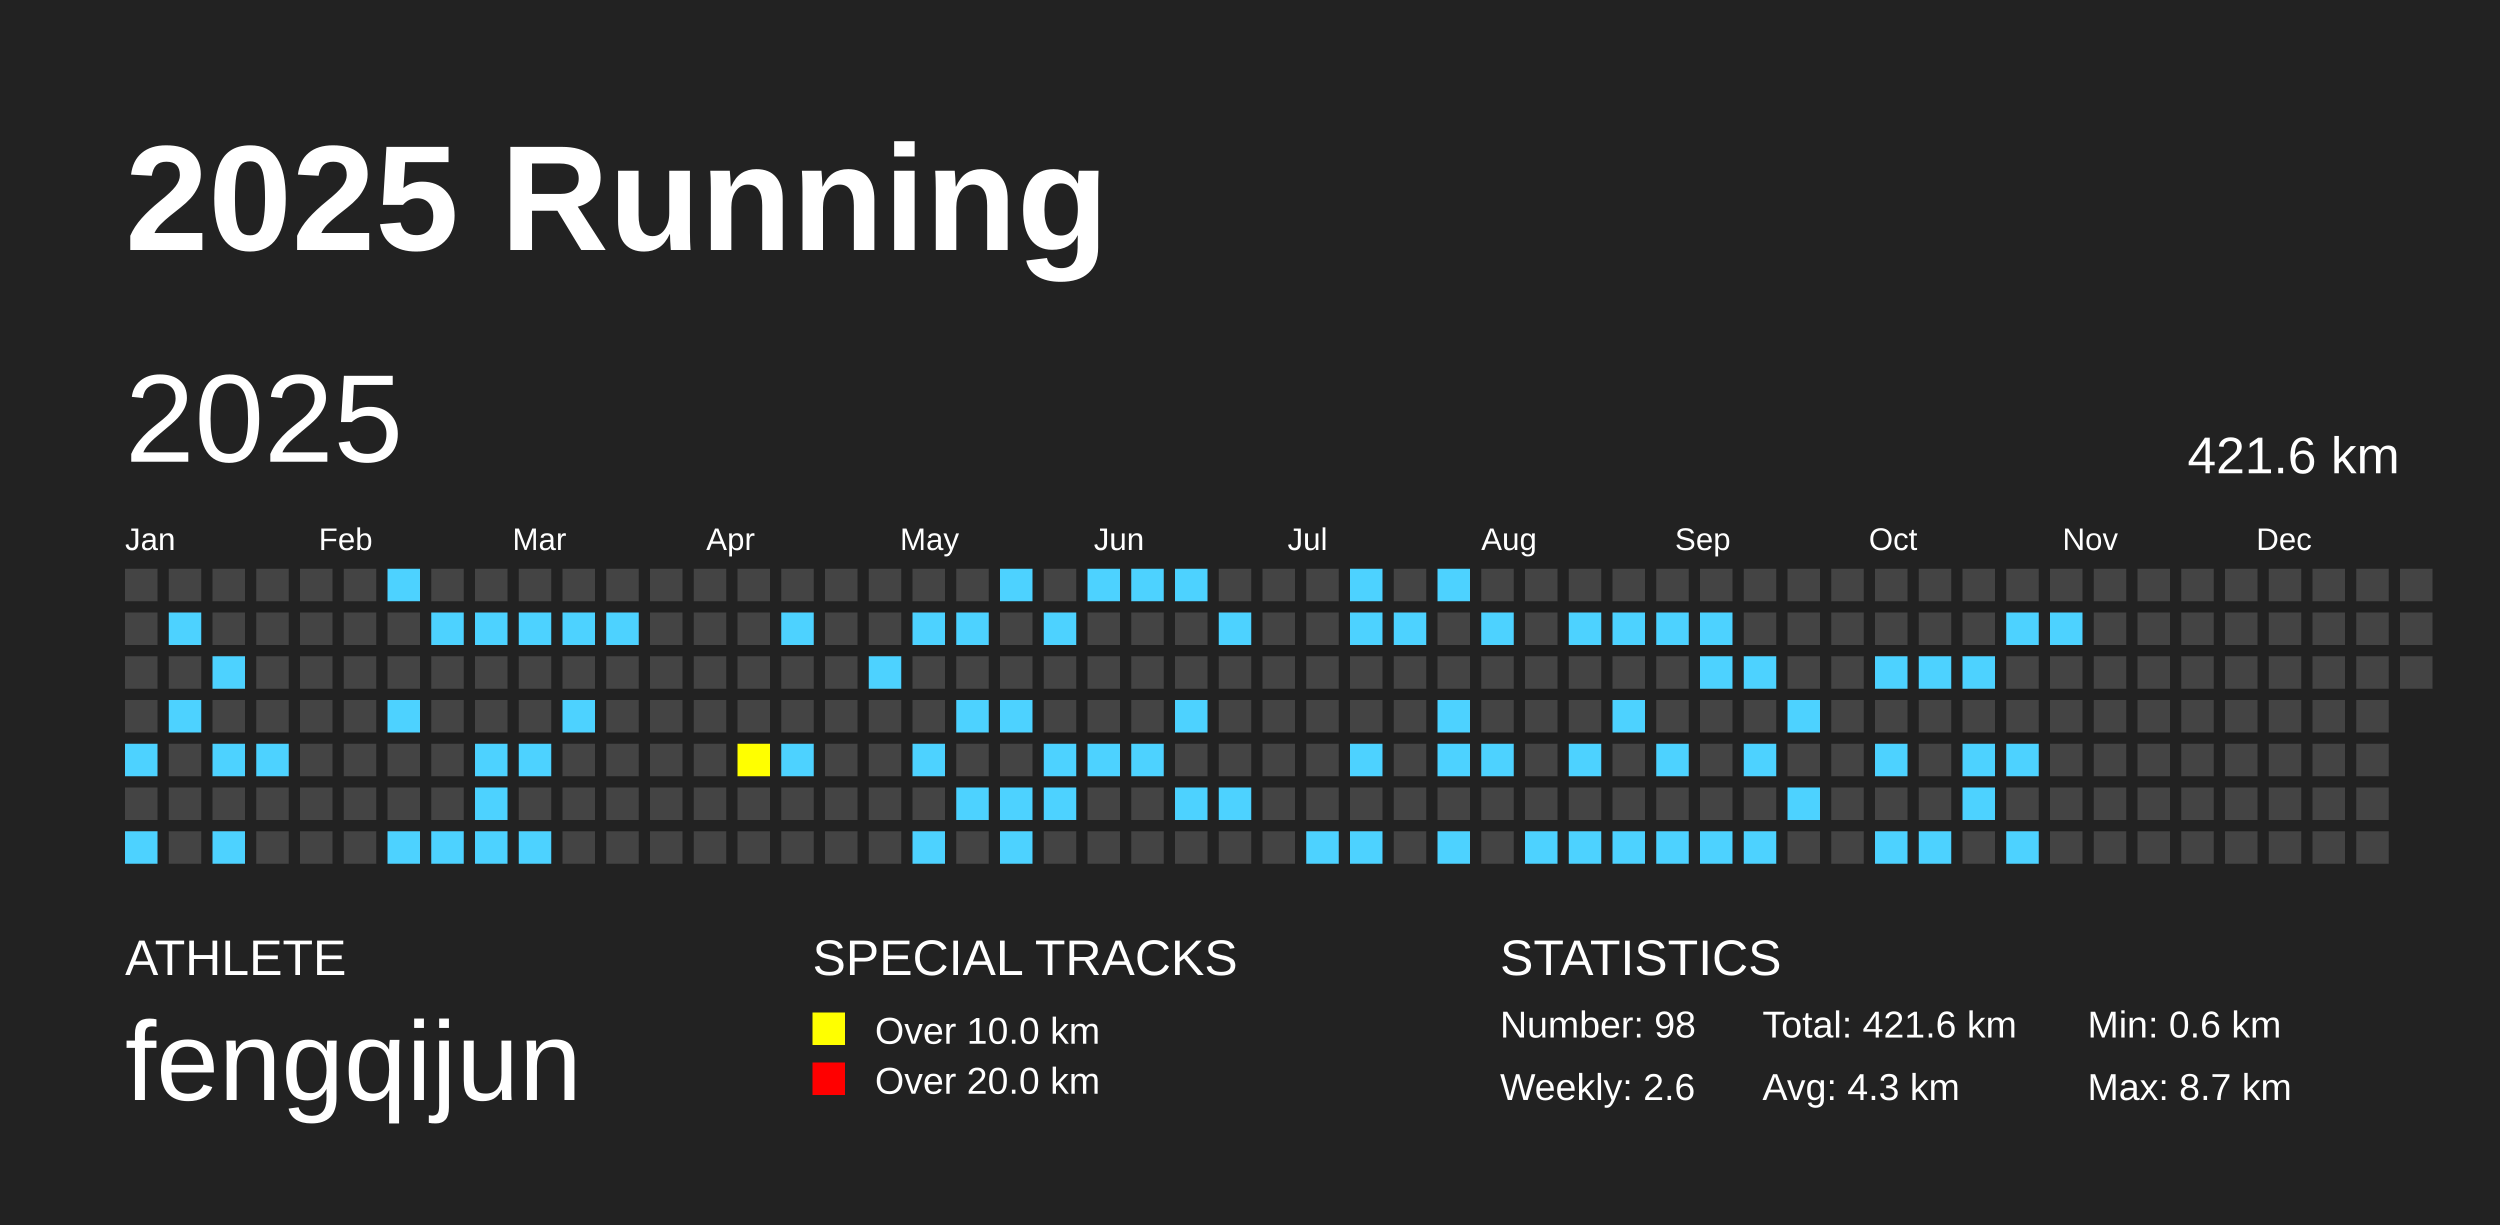
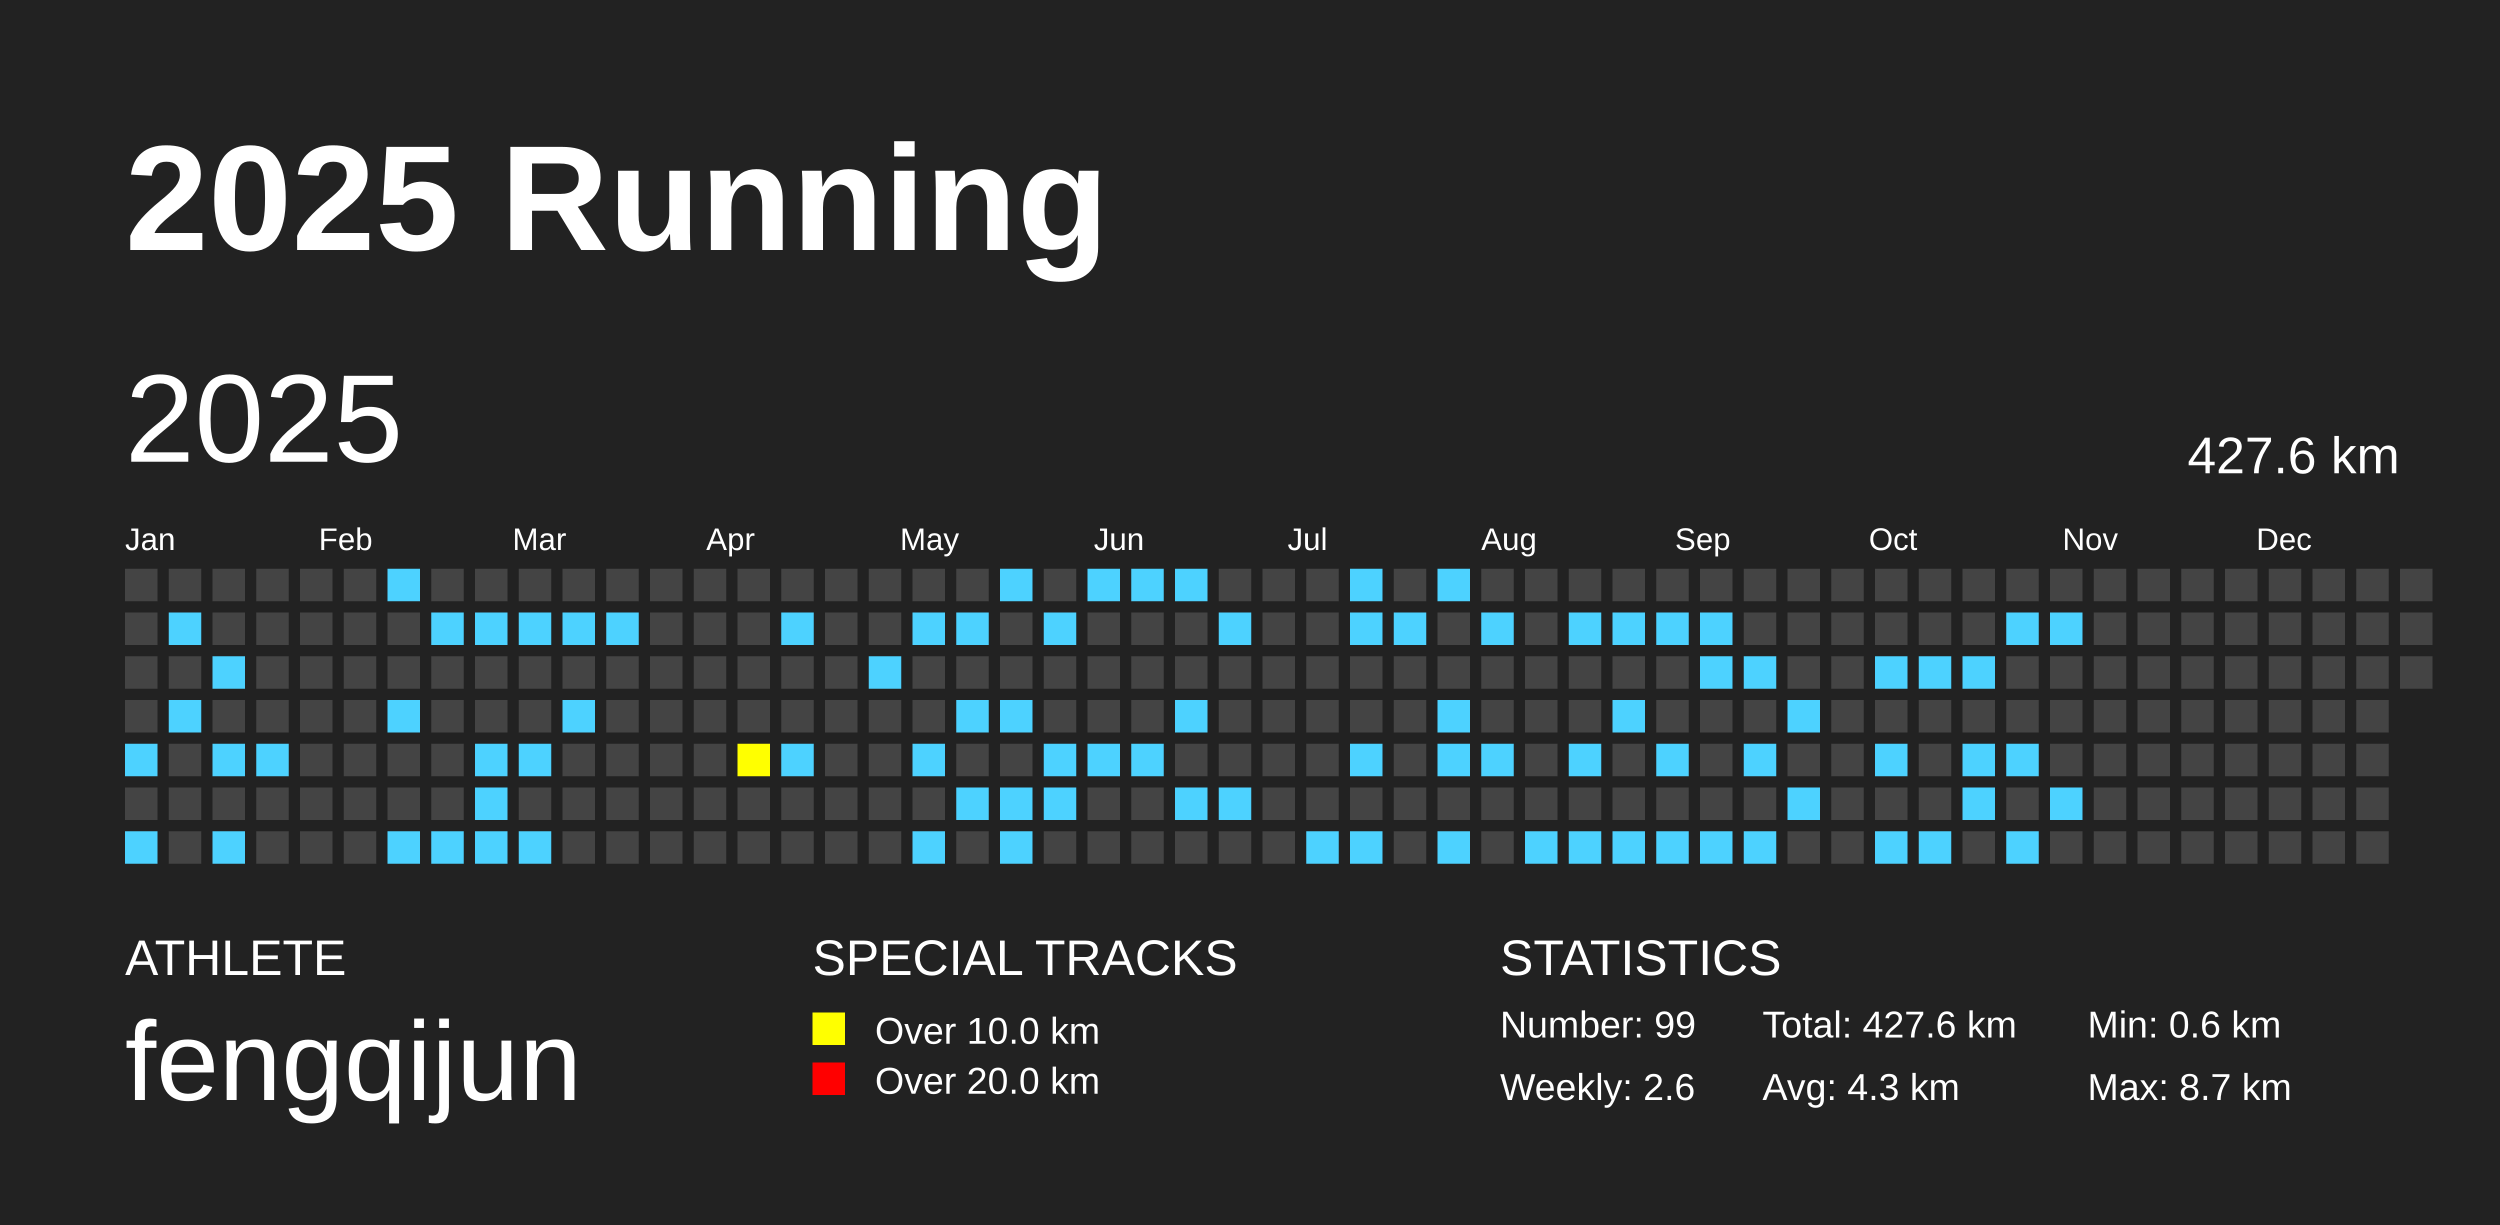
<svg xmlns="http://www.w3.org/2000/svg" baseProfile="full" height="98mm" version="1.1" viewBox="0,0,200,98" width="200mm">
  <defs />
  <rect fill="#222222" height="98" width="200" x="0" y="0" />
  <text fill="#FFFFFF" style="font-size:12px; font-family:Arial; font-weight:bold;" x="10" y="20">2025 Running</text>
  <text fill="#FFFFFF" style="font-size:4px; font-family:Arial" x="10" y="78">ATHLETE</text>
  <text fill="#FFFFFF" style="font-size:9px; font-family:Arial" x="10" y="88">fengqijun</text>
  <text fill="#FFFFFF" style="font-size:4px; font-family:Arial" x="65" y="78">SPECIAL TRACKS</text>
  <rect fill="yellow" height="2.6" width="2.6" x="65" y="81" />
  <text fill="#FFFFFF" style="font-size:3px; font-family:Arial" x="70" y="83.5">Over 10.0 km</text>
  <rect fill="red" height="2.6" width="2.6" x="65" y="85" />
  <text fill="#FFFFFF" style="font-size:3px; font-family:Arial" x="70" y="87.5">Over 20.0 km</text>
  <text fill="#FFFFFF" style="font-size:4px; font-family:Arial" x="120" y="78">STATISTICS</text>
-   <text fill="#FFFFFF" style="font-size:3px; font-family:Arial" x="120" y="83">Number: 98</text>
+   <text fill="#FFFFFF" style="font-size:3px; font-family:Arial" x="120" y="83">Number: 99</text>
  <text fill="#FFFFFF" style="font-size:3px; font-family:Arial" x="120" y="88">Weekly: 2.6</text>
-   <text fill="#FFFFFF" style="font-size:3px; font-family:Arial" x="141" y="83">Total: 421.6 km</text>
+   <text fill="#FFFFFF" style="font-size:3px; font-family:Arial" x="141" y="83">Total: 427.6 km</text>
  <text fill="#FFFFFF" style="font-size:3px; font-family:Arial" x="141" y="88">Avg: 4.3 km</text>
  <text fill="#FFFFFF" style="font-size:3px; font-family:Arial" x="167" y="83">Min: 0.6 km</text>
  <text fill="#FFFFFF" style="font-size:3px; font-family:Arial" x="167" y="88">Max: 8.7 km</text>
  <text dominant-baseline="hanging" fill="#FFFFFF" style="font-size:10.0px; font-family:Arial;" x="10" y="30">2025</text>
-   <text dominant-baseline="hanging" fill="#FFFFFF" style="font-size:4.125px; font-family:Arial;" x="175" y="35">421.6 km</text>
+   <text dominant-baseline="hanging" fill="#FFFFFF" style="font-size:4.125px; font-family:Arial;" x="175" y="35">427.6 km</text>
  <text fill="#FFFFFF" style="font-size:2.5px; font-family:Arial" x="10.0" y="44">Jan</text>
  <text fill="#FFFFFF" style="font-size:2.5px; font-family:Arial" x="25.5" y="44">Feb</text>
  <text fill="#FFFFFF" style="font-size:2.5px; font-family:Arial" x="41.0" y="44">Mar</text>
  <text fill="#FFFFFF" style="font-size:2.5px; font-family:Arial" x="56.5" y="44">Apr</text>
  <text fill="#FFFFFF" style="font-size:2.5px; font-family:Arial" x="72.0" y="44">May</text>
  <text fill="#FFFFFF" style="font-size:2.5px; font-family:Arial" x="87.5" y="44">Jun</text>
  <text fill="#FFFFFF" style="font-size:2.5px; font-family:Arial" x="103.0" y="44">Jul</text>
  <text fill="#FFFFFF" style="font-size:2.5px; font-family:Arial" x="118.5" y="44">Aug</text>
  <text fill="#FFFFFF" style="font-size:2.5px; font-family:Arial" x="134.0" y="44">Sep</text>
  <text fill="#FFFFFF" style="font-size:2.5px; font-family:Arial" x="149.5" y="44">Oct</text>
  <text fill="#FFFFFF" style="font-size:2.5px; font-family:Arial" x="165.0" y="44">Nov</text>
  <text fill="#FFFFFF" style="font-size:2.5px; font-family:Arial" x="180.5" y="44">Dec</text>
  <rect fill="#444444" height="2.6" width="2.6" x="10.0" y="45.5" />
  <rect fill="#444444" height="2.6" width="2.6" x="10.0" y="49.0" />
  <rect fill="#444444" height="2.6" width="2.6" x="10.0" y="52.5" />
  <rect fill="#444444" height="2.6" width="2.6" x="10.0" y="56.0" />
  <rect fill="#4DD2FF" height="2.6" width="2.6" x="10.0" y="59.5" />
  <rect fill="#444444" height="2.6" width="2.6" x="10.0" y="63.0" />
  <rect fill="#4DD2FF" height="2.6" width="2.6" x="10.0" y="66.5" />
  <rect fill="#444444" height="2.6" width="2.6" x="13.5" y="45.5" />
  <rect fill="#4DD2FF" height="2.6" width="2.6" x="13.5" y="49.0" />
  <rect fill="#444444" height="2.6" width="2.6" x="13.5" y="52.5" />
  <rect fill="#4DD2FF" height="2.6" width="2.6" x="13.5" y="56.0" />
  <rect fill="#444444" height="2.6" width="2.6" x="13.5" y="59.5" />
  <rect fill="#444444" height="2.6" width="2.6" x="13.5" y="63.0" />
  <rect fill="#444444" height="2.6" width="2.6" x="13.5" y="66.5" />
  <rect fill="#444444" height="2.6" width="2.6" x="17.0" y="45.5" />
  <rect fill="#444444" height="2.6" width="2.6" x="17.0" y="49.0" />
  <rect fill="#4DD2FF" height="2.6" width="2.6" x="17.0" y="52.5" />
  <rect fill="#444444" height="2.6" width="2.6" x="17.0" y="56.0" />
  <rect fill="#4DD2FF" height="2.6" width="2.6" x="17.0" y="59.5" />
  <rect fill="#444444" height="2.6" width="2.6" x="17.0" y="63.0" />
  <rect fill="#4DD2FF" height="2.6" width="2.6" x="17.0" y="66.5" />
  <rect fill="#444444" height="2.6" width="2.6" x="20.5" y="45.5" />
  <rect fill="#444444" height="2.6" width="2.6" x="20.5" y="49.0" />
  <rect fill="#444444" height="2.6" width="2.6" x="20.5" y="52.5" />
  <rect fill="#444444" height="2.6" width="2.6" x="20.5" y="56.0" />
  <rect fill="#4DD2FF" height="2.6" width="2.6" x="20.5" y="59.5" />
  <rect fill="#444444" height="2.6" width="2.6" x="20.5" y="63.0" />
  <rect fill="#444444" height="2.6" width="2.6" x="20.5" y="66.5" />
  <rect fill="#444444" height="2.6" width="2.6" x="24.0" y="45.5" />
  <rect fill="#444444" height="2.6" width="2.6" x="24.0" y="49.0" />
  <rect fill="#444444" height="2.6" width="2.6" x="24.0" y="52.5" />
  <rect fill="#444444" height="2.6" width="2.6" x="24.0" y="56.0" />
  <rect fill="#444444" height="2.6" width="2.6" x="24.0" y="59.5" />
  <rect fill="#444444" height="2.6" width="2.6" x="24.0" y="63.0" />
  <rect fill="#444444" height="2.6" width="2.6" x="24.0" y="66.5" />
  <rect fill="#444444" height="2.6" width="2.6" x="27.5" y="45.5" />
  <rect fill="#444444" height="2.6" width="2.6" x="27.5" y="49.0" />
  <rect fill="#444444" height="2.6" width="2.6" x="27.5" y="52.5" />
  <rect fill="#444444" height="2.6" width="2.6" x="27.5" y="56.0" />
  <rect fill="#444444" height="2.6" width="2.6" x="27.5" y="59.5" />
  <rect fill="#444444" height="2.6" width="2.6" x="27.5" y="63.0" />
  <rect fill="#444444" height="2.6" width="2.6" x="27.5" y="66.5" />
  <rect fill="#4DD2FF" height="2.6" width="2.6" x="31.0" y="45.5" />
  <rect fill="#444444" height="2.6" width="2.6" x="31.0" y="49.0" />
  <rect fill="#444444" height="2.6" width="2.6" x="31.0" y="52.5" />
  <rect fill="#4DD2FF" height="2.6" width="2.6" x="31.0" y="56.0" />
  <rect fill="#444444" height="2.6" width="2.6" x="31.0" y="59.5" />
  <rect fill="#444444" height="2.6" width="2.6" x="31.0" y="63.0" />
  <rect fill="#4DD2FF" height="2.6" width="2.6" x="31.0" y="66.5" />
  <rect fill="#444444" height="2.6" width="2.6" x="34.5" y="45.5" />
  <rect fill="#4DD2FF" height="2.6" width="2.6" x="34.5" y="49.0" />
  <rect fill="#444444" height="2.6" width="2.6" x="34.5" y="52.5" />
  <rect fill="#444444" height="2.6" width="2.6" x="34.5" y="56.0" />
  <rect fill="#444444" height="2.6" width="2.6" x="34.5" y="59.5" />
  <rect fill="#444444" height="2.6" width="2.6" x="34.5" y="63.0" />
  <rect fill="#4DD2FF" height="2.6" width="2.6" x="34.5" y="66.5" />
  <rect fill="#444444" height="2.6" width="2.6" x="38.0" y="45.5" />
  <rect fill="#4DD2FF" height="2.6" width="2.6" x="38.0" y="49.0" />
  <rect fill="#444444" height="2.6" width="2.6" x="38.0" y="52.5" />
  <rect fill="#444444" height="2.6" width="2.6" x="38.0" y="56.0" />
  <rect fill="#4DD2FF" height="2.6" width="2.6" x="38.0" y="59.5" />
  <rect fill="#4DD2FF" height="2.6" width="2.6" x="38.0" y="63.0" />
  <rect fill="#4DD2FF" height="2.6" width="2.6" x="38.0" y="66.5" />
  <rect fill="#444444" height="2.6" width="2.6" x="41.5" y="45.5" />
  <rect fill="#4DD2FF" height="2.6" width="2.6" x="41.5" y="49.0" />
  <rect fill="#444444" height="2.6" width="2.6" x="41.5" y="52.5" />
  <rect fill="#444444" height="2.6" width="2.6" x="41.5" y="56.0" />
  <rect fill="#4DD2FF" height="2.6" width="2.6" x="41.5" y="59.5" />
  <rect fill="#444444" height="2.6" width="2.6" x="41.5" y="63.0" />
  <rect fill="#4DD2FF" height="2.6" width="2.6" x="41.5" y="66.5" />
  <rect fill="#444444" height="2.6" width="2.6" x="45.0" y="45.5" />
  <rect fill="#4DD2FF" height="2.6" width="2.6" x="45.0" y="49.0" />
  <rect fill="#444444" height="2.6" width="2.6" x="45.0" y="52.5" />
  <rect fill="#4DD2FF" height="2.6" width="2.6" x="45.0" y="56.0" />
  <rect fill="#444444" height="2.6" width="2.6" x="45.0" y="59.5" />
  <rect fill="#444444" height="2.6" width="2.6" x="45.0" y="63.0" />
  <rect fill="#444444" height="2.6" width="2.6" x="45.0" y="66.5" />
  <rect fill="#444444" height="2.6" width="2.6" x="48.5" y="45.5" />
  <rect fill="#4DD2FF" height="2.6" width="2.6" x="48.5" y="49.0" />
  <rect fill="#444444" height="2.6" width="2.6" x="48.5" y="52.5" />
  <rect fill="#444444" height="2.6" width="2.6" x="48.5" y="56.0" />
  <rect fill="#444444" height="2.6" width="2.6" x="48.5" y="59.5" />
  <rect fill="#444444" height="2.6" width="2.6" x="48.5" y="63.0" />
  <rect fill="#444444" height="2.6" width="2.6" x="48.5" y="66.5" />
  <rect fill="#444444" height="2.6" width="2.6" x="52.0" y="45.5" />
  <rect fill="#444444" height="2.6" width="2.6" x="52.0" y="49.0" />
  <rect fill="#444444" height="2.6" width="2.6" x="52.0" y="52.5" />
  <rect fill="#444444" height="2.6" width="2.6" x="52.0" y="56.0" />
  <rect fill="#444444" height="2.6" width="2.6" x="52.0" y="59.5" />
  <rect fill="#444444" height="2.6" width="2.6" x="52.0" y="63.0" />
  <rect fill="#444444" height="2.6" width="2.6" x="52.0" y="66.5" />
  <rect fill="#444444" height="2.6" width="2.6" x="55.5" y="45.5" />
  <rect fill="#444444" height="2.6" width="2.6" x="55.5" y="49.0" />
  <rect fill="#444444" height="2.6" width="2.6" x="55.5" y="52.5" />
  <rect fill="#444444" height="2.6" width="2.6" x="55.5" y="56.0" />
  <rect fill="#444444" height="2.6" width="2.6" x="55.5" y="59.5" />
  <rect fill="#444444" height="2.6" width="2.6" x="55.5" y="63.0" />
  <rect fill="#444444" height="2.6" width="2.6" x="55.5" y="66.5" />
  <rect fill="#444444" height="2.6" width="2.6" x="59.0" y="45.5" />
  <rect fill="#444444" height="2.6" width="2.6" x="59.0" y="49.0" />
  <rect fill="#444444" height="2.6" width="2.6" x="59.0" y="52.5" />
  <rect fill="#444444" height="2.6" width="2.6" x="59.0" y="56.0" />
  <rect fill="yellow" height="2.6" width="2.6" x="59.0" y="59.5" />
  <rect fill="#444444" height="2.6" width="2.6" x="59.0" y="63.0" />
  <rect fill="#444444" height="2.6" width="2.6" x="59.0" y="66.5" />
  <rect fill="#444444" height="2.6" width="2.6" x="62.5" y="45.5" />
  <rect fill="#4DD2FF" height="2.6" width="2.6" x="62.5" y="49.0" />
  <rect fill="#444444" height="2.6" width="2.6" x="62.5" y="52.5" />
  <rect fill="#444444" height="2.6" width="2.6" x="62.5" y="56.0" />
  <rect fill="#4DD2FF" height="2.6" width="2.6" x="62.5" y="59.5" />
  <rect fill="#444444" height="2.6" width="2.6" x="62.5" y="63.0" />
  <rect fill="#444444" height="2.6" width="2.6" x="62.5" y="66.5" />
  <rect fill="#444444" height="2.6" width="2.6" x="66.0" y="45.5" />
  <rect fill="#444444" height="2.6" width="2.6" x="66.0" y="49.0" />
  <rect fill="#444444" height="2.6" width="2.6" x="66.0" y="52.5" />
  <rect fill="#444444" height="2.6" width="2.6" x="66.0" y="56.0" />
  <rect fill="#444444" height="2.6" width="2.6" x="66.0" y="59.5" />
  <rect fill="#444444" height="2.6" width="2.6" x="66.0" y="63.0" />
  <rect fill="#444444" height="2.6" width="2.6" x="66.0" y="66.5" />
  <rect fill="#444444" height="2.6" width="2.6" x="69.5" y="45.5" />
  <rect fill="#444444" height="2.6" width="2.6" x="69.5" y="49.0" />
  <rect fill="#4DD2FF" height="2.6" width="2.6" x="69.5" y="52.5" />
  <rect fill="#444444" height="2.6" width="2.6" x="69.5" y="56.0" />
  <rect fill="#444444" height="2.6" width="2.6" x="69.5" y="59.5" />
  <rect fill="#444444" height="2.6" width="2.6" x="69.5" y="63.0" />
  <rect fill="#444444" height="2.6" width="2.6" x="69.5" y="66.5" />
  <rect fill="#444444" height="2.6" width="2.6" x="73.0" y="45.5" />
  <rect fill="#4DD2FF" height="2.6" width="2.6" x="73.0" y="49.0" />
  <rect fill="#444444" height="2.6" width="2.6" x="73.0" y="52.5" />
  <rect fill="#444444" height="2.6" width="2.6" x="73.0" y="56.0" />
  <rect fill="#4DD2FF" height="2.6" width="2.6" x="73.0" y="59.5" />
  <rect fill="#444444" height="2.6" width="2.6" x="73.0" y="63.0" />
  <rect fill="#4DD2FF" height="2.6" width="2.6" x="73.0" y="66.5" />
  <rect fill="#444444" height="2.6" width="2.6" x="76.5" y="45.5" />
  <rect fill="#4DD2FF" height="2.6" width="2.6" x="76.5" y="49.0" />
  <rect fill="#444444" height="2.6" width="2.6" x="76.5" y="52.5" />
  <rect fill="#4DD2FF" height="2.6" width="2.6" x="76.5" y="56.0" />
  <rect fill="#444444" height="2.6" width="2.6" x="76.5" y="59.5" />
  <rect fill="#4DD2FF" height="2.6" width="2.6" x="76.5" y="63.0" />
  <rect fill="#444444" height="2.6" width="2.6" x="76.5" y="66.5" />
  <rect fill="#4DD2FF" height="2.6" width="2.6" x="80.0" y="45.5" />
  <rect fill="#444444" height="2.6" width="2.6" x="80.0" y="49.0" />
  <rect fill="#444444" height="2.6" width="2.6" x="80.0" y="52.5" />
  <rect fill="#4DD2FF" height="2.6" width="2.6" x="80.0" y="56.0" />
  <rect fill="#444444" height="2.6" width="2.6" x="80.0" y="59.5" />
  <rect fill="#4DD2FF" height="2.6" width="2.6" x="80.0" y="63.0" />
  <rect fill="#4DD2FF" height="2.6" width="2.6" x="80.0" y="66.5" />
  <rect fill="#444444" height="2.6" width="2.6" x="83.5" y="45.5" />
  <rect fill="#4DD2FF" height="2.6" width="2.6" x="83.5" y="49.0" />
  <rect fill="#444444" height="2.6" width="2.6" x="83.5" y="52.5" />
  <rect fill="#444444" height="2.6" width="2.6" x="83.5" y="56.0" />
  <rect fill="#4DD2FF" height="2.6" width="2.6" x="83.5" y="59.5" />
  <rect fill="#4DD2FF" height="2.6" width="2.6" x="83.5" y="63.0" />
  <rect fill="#444444" height="2.6" width="2.6" x="83.5" y="66.5" />
  <rect fill="#4DD2FF" height="2.6" width="2.6" x="87.0" y="45.5" />
  <rect fill="#444444" height="2.6" width="2.6" x="87.0" y="49.0" />
  <rect fill="#444444" height="2.6" width="2.6" x="87.0" y="52.5" />
  <rect fill="#444444" height="2.6" width="2.6" x="87.0" y="56.0" />
  <rect fill="#4DD2FF" height="2.6" width="2.6" x="87.0" y="59.5" />
  <rect fill="#444444" height="2.6" width="2.6" x="87.0" y="63.0" />
  <rect fill="#444444" height="2.6" width="2.6" x="87.0" y="66.5" />
  <rect fill="#4DD2FF" height="2.6" width="2.6" x="90.5" y="45.5" />
  <rect fill="#444444" height="2.6" width="2.6" x="90.5" y="49.0" />
  <rect fill="#444444" height="2.6" width="2.6" x="90.5" y="52.5" />
  <rect fill="#444444" height="2.6" width="2.6" x="90.5" y="56.0" />
  <rect fill="#4DD2FF" height="2.6" width="2.6" x="90.5" y="59.5" />
  <rect fill="#444444" height="2.6" width="2.6" x="90.5" y="63.0" />
  <rect fill="#444444" height="2.6" width="2.6" x="90.5" y="66.5" />
  <rect fill="#4DD2FF" height="2.6" width="2.6" x="94.0" y="45.5" />
  <rect fill="#444444" height="2.6" width="2.6" x="94.0" y="49.0" />
  <rect fill="#444444" height="2.6" width="2.6" x="94.0" y="52.5" />
  <rect fill="#4DD2FF" height="2.6" width="2.6" x="94.0" y="56.0" />
  <rect fill="#444444" height="2.6" width="2.6" x="94.0" y="59.5" />
  <rect fill="#4DD2FF" height="2.6" width="2.6" x="94.0" y="63.0" />
  <rect fill="#444444" height="2.6" width="2.6" x="94.0" y="66.5" />
  <rect fill="#444444" height="2.6" width="2.6" x="97.5" y="45.5" />
  <rect fill="#4DD2FF" height="2.6" width="2.6" x="97.5" y="49.0" />
  <rect fill="#444444" height="2.6" width="2.6" x="97.5" y="52.5" />
  <rect fill="#444444" height="2.6" width="2.6" x="97.5" y="56.0" />
  <rect fill="#444444" height="2.6" width="2.6" x="97.5" y="59.5" />
  <rect fill="#4DD2FF" height="2.6" width="2.6" x="97.5" y="63.0" />
  <rect fill="#444444" height="2.6" width="2.6" x="97.5" y="66.5" />
  <rect fill="#444444" height="2.6" width="2.6" x="101.0" y="45.5" />
  <rect fill="#444444" height="2.6" width="2.6" x="101.0" y="49.0" />
  <rect fill="#444444" height="2.6" width="2.6" x="101.0" y="52.5" />
  <rect fill="#444444" height="2.6" width="2.6" x="101.0" y="56.0" />
  <rect fill="#444444" height="2.6" width="2.6" x="101.0" y="59.5" />
  <rect fill="#444444" height="2.6" width="2.6" x="101.0" y="63.0" />
  <rect fill="#444444" height="2.6" width="2.6" x="101.0" y="66.5" />
  <rect fill="#444444" height="2.6" width="2.6" x="104.5" y="45.5" />
  <rect fill="#444444" height="2.6" width="2.6" x="104.5" y="49.0" />
  <rect fill="#444444" height="2.6" width="2.6" x="104.5" y="52.5" />
  <rect fill="#444444" height="2.6" width="2.6" x="104.5" y="56.0" />
  <rect fill="#444444" height="2.6" width="2.6" x="104.5" y="59.5" />
  <rect fill="#444444" height="2.6" width="2.6" x="104.5" y="63.0" />
  <rect fill="#4DD2FF" height="2.6" width="2.6" x="104.5" y="66.5" />
  <rect fill="#4DD2FF" height="2.6" width="2.6" x="108.0" y="45.5" />
  <rect fill="#4DD2FF" height="2.6" width="2.6" x="108.0" y="49.0" />
  <rect fill="#444444" height="2.6" width="2.6" x="108.0" y="52.5" />
  <rect fill="#444444" height="2.6" width="2.6" x="108.0" y="56.0" />
  <rect fill="#4DD2FF" height="2.6" width="2.6" x="108.0" y="59.5" />
  <rect fill="#444444" height="2.6" width="2.6" x="108.0" y="63.0" />
  <rect fill="#4DD2FF" height="2.6" width="2.6" x="108.0" y="66.5" />
  <rect fill="#444444" height="2.6" width="2.6" x="111.5" y="45.5" />
  <rect fill="#4DD2FF" height="2.6" width="2.6" x="111.5" y="49.0" />
  <rect fill="#444444" height="2.6" width="2.6" x="111.5" y="52.5" />
  <rect fill="#444444" height="2.6" width="2.6" x="111.5" y="56.0" />
  <rect fill="#444444" height="2.6" width="2.6" x="111.5" y="59.5" />
  <rect fill="#444444" height="2.6" width="2.6" x="111.5" y="63.0" />
  <rect fill="#444444" height="2.6" width="2.6" x="111.5" y="66.5" />
  <rect fill="#4DD2FF" height="2.6" width="2.6" x="115.0" y="45.5" />
  <rect fill="#444444" height="2.6" width="2.6" x="115.0" y="49.0" />
  <rect fill="#444444" height="2.6" width="2.6" x="115.0" y="52.5" />
  <rect fill="#4DD2FF" height="2.6" width="2.6" x="115.0" y="56.0" />
  <rect fill="#4DD2FF" height="2.6" width="2.6" x="115.0" y="59.5" />
  <rect fill="#444444" height="2.6" width="2.6" x="115.0" y="63.0" />
  <rect fill="#4DD2FF" height="2.6" width="2.6" x="115.0" y="66.5" />
  <rect fill="#444444" height="2.6" width="2.6" x="118.5" y="45.5" />
  <rect fill="#4DD2FF" height="2.6" width="2.6" x="118.5" y="49.0" />
  <rect fill="#444444" height="2.6" width="2.6" x="118.5" y="52.5" />
  <rect fill="#444444" height="2.6" width="2.6" x="118.5" y="56.0" />
  <rect fill="#4DD2FF" height="2.6" width="2.6" x="118.5" y="59.5" />
  <rect fill="#444444" height="2.6" width="2.6" x="118.5" y="63.0" />
  <rect fill="#444444" height="2.6" width="2.6" x="118.5" y="66.5" />
  <rect fill="#444444" height="2.6" width="2.6" x="122.0" y="45.5" />
  <rect fill="#444444" height="2.6" width="2.6" x="122.0" y="49.0" />
  <rect fill="#444444" height="2.6" width="2.6" x="122.0" y="52.5" />
  <rect fill="#444444" height="2.6" width="2.6" x="122.0" y="56.0" />
  <rect fill="#444444" height="2.6" width="2.6" x="122.0" y="59.5" />
  <rect fill="#444444" height="2.6" width="2.6" x="122.0" y="63.0" />
  <rect fill="#4DD2FF" height="2.6" width="2.6" x="122.0" y="66.5" />
  <rect fill="#444444" height="2.6" width="2.6" x="125.5" y="45.5" />
  <rect fill="#4DD2FF" height="2.6" width="2.6" x="125.5" y="49.0" />
  <rect fill="#444444" height="2.6" width="2.6" x="125.5" y="52.5" />
  <rect fill="#444444" height="2.6" width="2.6" x="125.5" y="56.0" />
  <rect fill="#4DD2FF" height="2.6" width="2.6" x="125.5" y="59.5" />
  <rect fill="#444444" height="2.6" width="2.6" x="125.5" y="63.0" />
  <rect fill="#4DD2FF" height="2.6" width="2.6" x="125.5" y="66.5" />
  <rect fill="#444444" height="2.6" width="2.6" x="129.0" y="45.5" />
  <rect fill="#4DD2FF" height="2.6" width="2.6" x="129.0" y="49.0" />
  <rect fill="#444444" height="2.6" width="2.6" x="129.0" y="52.5" />
  <rect fill="#4DD2FF" height="2.6" width="2.6" x="129.0" y="56.0" />
  <rect fill="#444444" height="2.6" width="2.6" x="129.0" y="59.5" />
  <rect fill="#444444" height="2.6" width="2.6" x="129.0" y="63.0" />
  <rect fill="#4DD2FF" height="2.6" width="2.6" x="129.0" y="66.5" />
  <rect fill="#444444" height="2.6" width="2.6" x="132.5" y="45.5" />
  <rect fill="#4DD2FF" height="2.6" width="2.6" x="132.5" y="49.0" />
  <rect fill="#444444" height="2.6" width="2.6" x="132.5" y="52.5" />
  <rect fill="#444444" height="2.6" width="2.6" x="132.5" y="56.0" />
  <rect fill="#4DD2FF" height="2.6" width="2.6" x="132.5" y="59.5" />
  <rect fill="#444444" height="2.6" width="2.6" x="132.5" y="63.0" />
  <rect fill="#4DD2FF" height="2.6" width="2.6" x="132.5" y="66.5" />
  <rect fill="#444444" height="2.6" width="2.6" x="136.0" y="45.5" />
  <rect fill="#4DD2FF" height="2.6" width="2.6" x="136.0" y="49.0" />
  <rect fill="#4DD2FF" height="2.6" width="2.6" x="136.0" y="52.5" />
  <rect fill="#444444" height="2.6" width="2.6" x="136.0" y="56.0" />
  <rect fill="#444444" height="2.6" width="2.6" x="136.0" y="59.5" />
  <rect fill="#444444" height="2.6" width="2.6" x="136.0" y="63.0" />
  <rect fill="#4DD2FF" height="2.6" width="2.6" x="136.0" y="66.5" />
  <rect fill="#444444" height="2.6" width="2.6" x="139.5" y="45.5" />
  <rect fill="#444444" height="2.6" width="2.6" x="139.5" y="49.0" />
  <rect fill="#4DD2FF" height="2.6" width="2.6" x="139.5" y="52.5" />
  <rect fill="#444444" height="2.6" width="2.6" x="139.5" y="56.0" />
  <rect fill="#4DD2FF" height="2.6" width="2.6" x="139.5" y="59.5" />
  <rect fill="#444444" height="2.6" width="2.6" x="139.5" y="63.0" />
  <rect fill="#4DD2FF" height="2.6" width="2.6" x="139.5" y="66.5" />
  <rect fill="#444444" height="2.6" width="2.6" x="143.0" y="45.5" />
  <rect fill="#444444" height="2.6" width="2.6" x="143.0" y="49.0" />
  <rect fill="#444444" height="2.6" width="2.6" x="143.0" y="52.5" />
  <rect fill="#4DD2FF" height="2.6" width="2.6" x="143.0" y="56.0" />
  <rect fill="#444444" height="2.6" width="2.6" x="143.0" y="59.5" />
  <rect fill="#4DD2FF" height="2.6" width="2.6" x="143.0" y="63.0" />
  <rect fill="#444444" height="2.6" width="2.6" x="143.0" y="66.5" />
  <rect fill="#444444" height="2.6" width="2.6" x="146.5" y="45.5" />
  <rect fill="#444444" height="2.6" width="2.6" x="146.5" y="49.0" />
  <rect fill="#444444" height="2.6" width="2.6" x="146.5" y="52.5" />
  <rect fill="#444444" height="2.6" width="2.6" x="146.5" y="56.0" />
  <rect fill="#444444" height="2.6" width="2.6" x="146.5" y="59.5" />
  <rect fill="#444444" height="2.6" width="2.6" x="146.5" y="63.0" />
  <rect fill="#444444" height="2.6" width="2.6" x="146.5" y="66.5" />
  <rect fill="#444444" height="2.6" width="2.6" x="150.0" y="45.5" />
  <rect fill="#444444" height="2.6" width="2.6" x="150.0" y="49.0" />
  <rect fill="#4DD2FF" height="2.6" width="2.6" x="150.0" y="52.5" />
  <rect fill="#444444" height="2.6" width="2.6" x="150.0" y="56.0" />
  <rect fill="#4DD2FF" height="2.6" width="2.6" x="150.0" y="59.5" />
  <rect fill="#444444" height="2.6" width="2.6" x="150.0" y="63.0" />
  <rect fill="#4DD2FF" height="2.6" width="2.6" x="150.0" y="66.5" />
  <rect fill="#444444" height="2.6" width="2.6" x="153.5" y="45.5" />
  <rect fill="#444444" height="2.6" width="2.6" x="153.5" y="49.0" />
  <rect fill="#4DD2FF" height="2.6" width="2.6" x="153.5" y="52.5" />
  <rect fill="#444444" height="2.6" width="2.6" x="153.5" y="56.0" />
  <rect fill="#444444" height="2.6" width="2.6" x="153.5" y="59.5" />
  <rect fill="#444444" height="2.6" width="2.6" x="153.5" y="63.0" />
  <rect fill="#4DD2FF" height="2.6" width="2.6" x="153.5" y="66.5" />
  <rect fill="#444444" height="2.6" width="2.6" x="157.0" y="45.5" />
  <rect fill="#444444" height="2.6" width="2.6" x="157.0" y="49.0" />
  <rect fill="#4DD2FF" height="2.6" width="2.6" x="157.0" y="52.5" />
  <rect fill="#444444" height="2.6" width="2.6" x="157.0" y="56.0" />
  <rect fill="#4DD2FF" height="2.6" width="2.6" x="157.0" y="59.5" />
  <rect fill="#4DD2FF" height="2.6" width="2.6" x="157.0" y="63.0" />
  <rect fill="#444444" height="2.6" width="2.6" x="157.0" y="66.5" />
  <rect fill="#444444" height="2.6" width="2.6" x="160.5" y="45.5" />
  <rect fill="#4DD2FF" height="2.6" width="2.6" x="160.5" y="49.0" />
  <rect fill="#444444" height="2.6" width="2.6" x="160.5" y="52.5" />
  <rect fill="#444444" height="2.6" width="2.6" x="160.5" y="56.0" />
  <rect fill="#4DD2FF" height="2.6" width="2.6" x="160.5" y="59.5" />
  <rect fill="#444444" height="2.6" width="2.6" x="160.5" y="63.0" />
  <rect fill="#4DD2FF" height="2.6" width="2.6" x="160.5" y="66.5" />
  <rect fill="#444444" height="2.6" width="2.6" x="164.0" y="45.5" />
  <rect fill="#4DD2FF" height="2.6" width="2.6" x="164.0" y="49.0" />
  <rect fill="#444444" height="2.6" width="2.6" x="164.0" y="52.5" />
  <rect fill="#444444" height="2.6" width="2.6" x="164.0" y="56.0" />
  <rect fill="#444444" height="2.6" width="2.6" x="164.0" y="59.5" />
-   <rect fill="#444444" height="2.6" width="2.6" x="164.0" y="63.0" />
+   <rect fill="#4DD2FF" height="2.6" width="2.6" x="164.0" y="63.0" />
  <rect fill="#444444" height="2.6" width="2.6" x="164.0" y="66.5" />
  <rect fill="#444444" height="2.6" width="2.6" x="167.5" y="45.5" />
  <rect fill="#444444" height="2.6" width="2.6" x="167.5" y="49.0" />
  <rect fill="#444444" height="2.6" width="2.6" x="167.5" y="52.5" />
  <rect fill="#444444" height="2.6" width="2.6" x="167.5" y="56.0" />
  <rect fill="#444444" height="2.6" width="2.6" x="167.5" y="59.5" />
  <rect fill="#444444" height="2.6" width="2.6" x="167.5" y="63.0" />
  <rect fill="#444444" height="2.6" width="2.6" x="167.5" y="66.5" />
  <rect fill="#444444" height="2.6" width="2.6" x="171.0" y="45.5" />
  <rect fill="#444444" height="2.6" width="2.6" x="171.0" y="49.0" />
  <rect fill="#444444" height="2.6" width="2.6" x="171.0" y="52.5" />
  <rect fill="#444444" height="2.6" width="2.6" x="171.0" y="56.0" />
  <rect fill="#444444" height="2.6" width="2.6" x="171.0" y="59.5" />
  <rect fill="#444444" height="2.6" width="2.6" x="171.0" y="63.0" />
  <rect fill="#444444" height="2.6" width="2.6" x="171.0" y="66.5" />
  <rect fill="#444444" height="2.6" width="2.6" x="174.5" y="45.5" />
  <rect fill="#444444" height="2.6" width="2.6" x="174.5" y="49.0" />
  <rect fill="#444444" height="2.6" width="2.6" x="174.5" y="52.5" />
  <rect fill="#444444" height="2.6" width="2.6" x="174.5" y="56.0" />
  <rect fill="#444444" height="2.6" width="2.6" x="174.5" y="59.5" />
  <rect fill="#444444" height="2.6" width="2.6" x="174.5" y="63.0" />
  <rect fill="#444444" height="2.6" width="2.6" x="174.5" y="66.5" />
  <rect fill="#444444" height="2.6" width="2.6" x="178.0" y="45.5" />
  <rect fill="#444444" height="2.6" width="2.6" x="178.0" y="49.0" />
  <rect fill="#444444" height="2.6" width="2.6" x="178.0" y="52.5" />
  <rect fill="#444444" height="2.6" width="2.6" x="178.0" y="56.0" />
  <rect fill="#444444" height="2.6" width="2.6" x="178.0" y="59.5" />
  <rect fill="#444444" height="2.6" width="2.6" x="178.0" y="63.0" />
  <rect fill="#444444" height="2.6" width="2.6" x="178.0" y="66.5" />
  <rect fill="#444444" height="2.6" width="2.6" x="181.5" y="45.5" />
  <rect fill="#444444" height="2.6" width="2.6" x="181.5" y="49.0" />
  <rect fill="#444444" height="2.6" width="2.6" x="181.5" y="52.5" />
  <rect fill="#444444" height="2.6" width="2.6" x="181.5" y="56.0" />
  <rect fill="#444444" height="2.6" width="2.6" x="181.5" y="59.5" />
  <rect fill="#444444" height="2.6" width="2.6" x="181.5" y="63.0" />
  <rect fill="#444444" height="2.6" width="2.6" x="181.5" y="66.5" />
  <rect fill="#444444" height="2.6" width="2.6" x="185.0" y="45.5" />
  <rect fill="#444444" height="2.6" width="2.6" x="185.0" y="49.0" />
  <rect fill="#444444" height="2.6" width="2.6" x="185.0" y="52.5" />
  <rect fill="#444444" height="2.6" width="2.6" x="185.0" y="56.0" />
  <rect fill="#444444" height="2.6" width="2.6" x="185.0" y="59.5" />
  <rect fill="#444444" height="2.6" width="2.6" x="185.0" y="63.0" />
  <rect fill="#444444" height="2.6" width="2.6" x="185.0" y="66.5" />
  <rect fill="#444444" height="2.6" width="2.6" x="188.5" y="45.5" />
  <rect fill="#444444" height="2.6" width="2.6" x="188.5" y="49.0" />
  <rect fill="#444444" height="2.6" width="2.6" x="188.5" y="52.5" />
  <rect fill="#444444" height="2.6" width="2.6" x="188.5" y="56.0" />
  <rect fill="#444444" height="2.6" width="2.6" x="188.5" y="59.5" />
  <rect fill="#444444" height="2.6" width="2.6" x="188.5" y="63.0" />
  <rect fill="#444444" height="2.6" width="2.6" x="188.5" y="66.5" />
  <rect fill="#444444" height="2.6" width="2.6" x="192.0" y="45.5" />
  <rect fill="#444444" height="2.6" width="2.6" x="192.0" y="49.0" />
  <rect fill="#444444" height="2.6" width="2.6" x="192.0" y="52.5" />
</svg>
